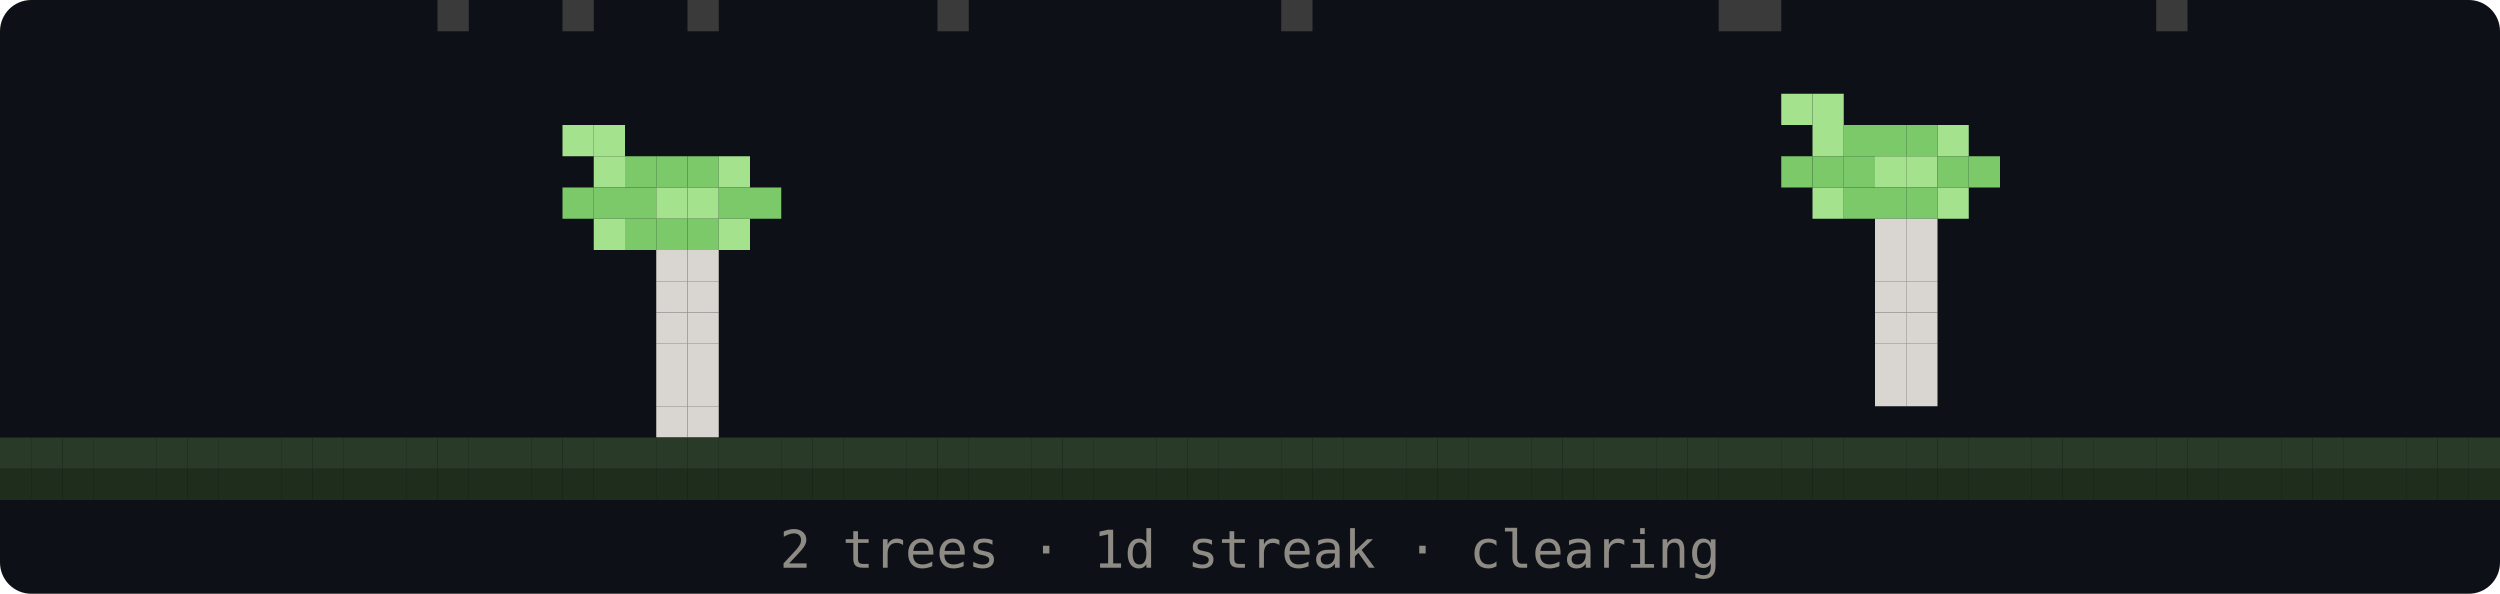
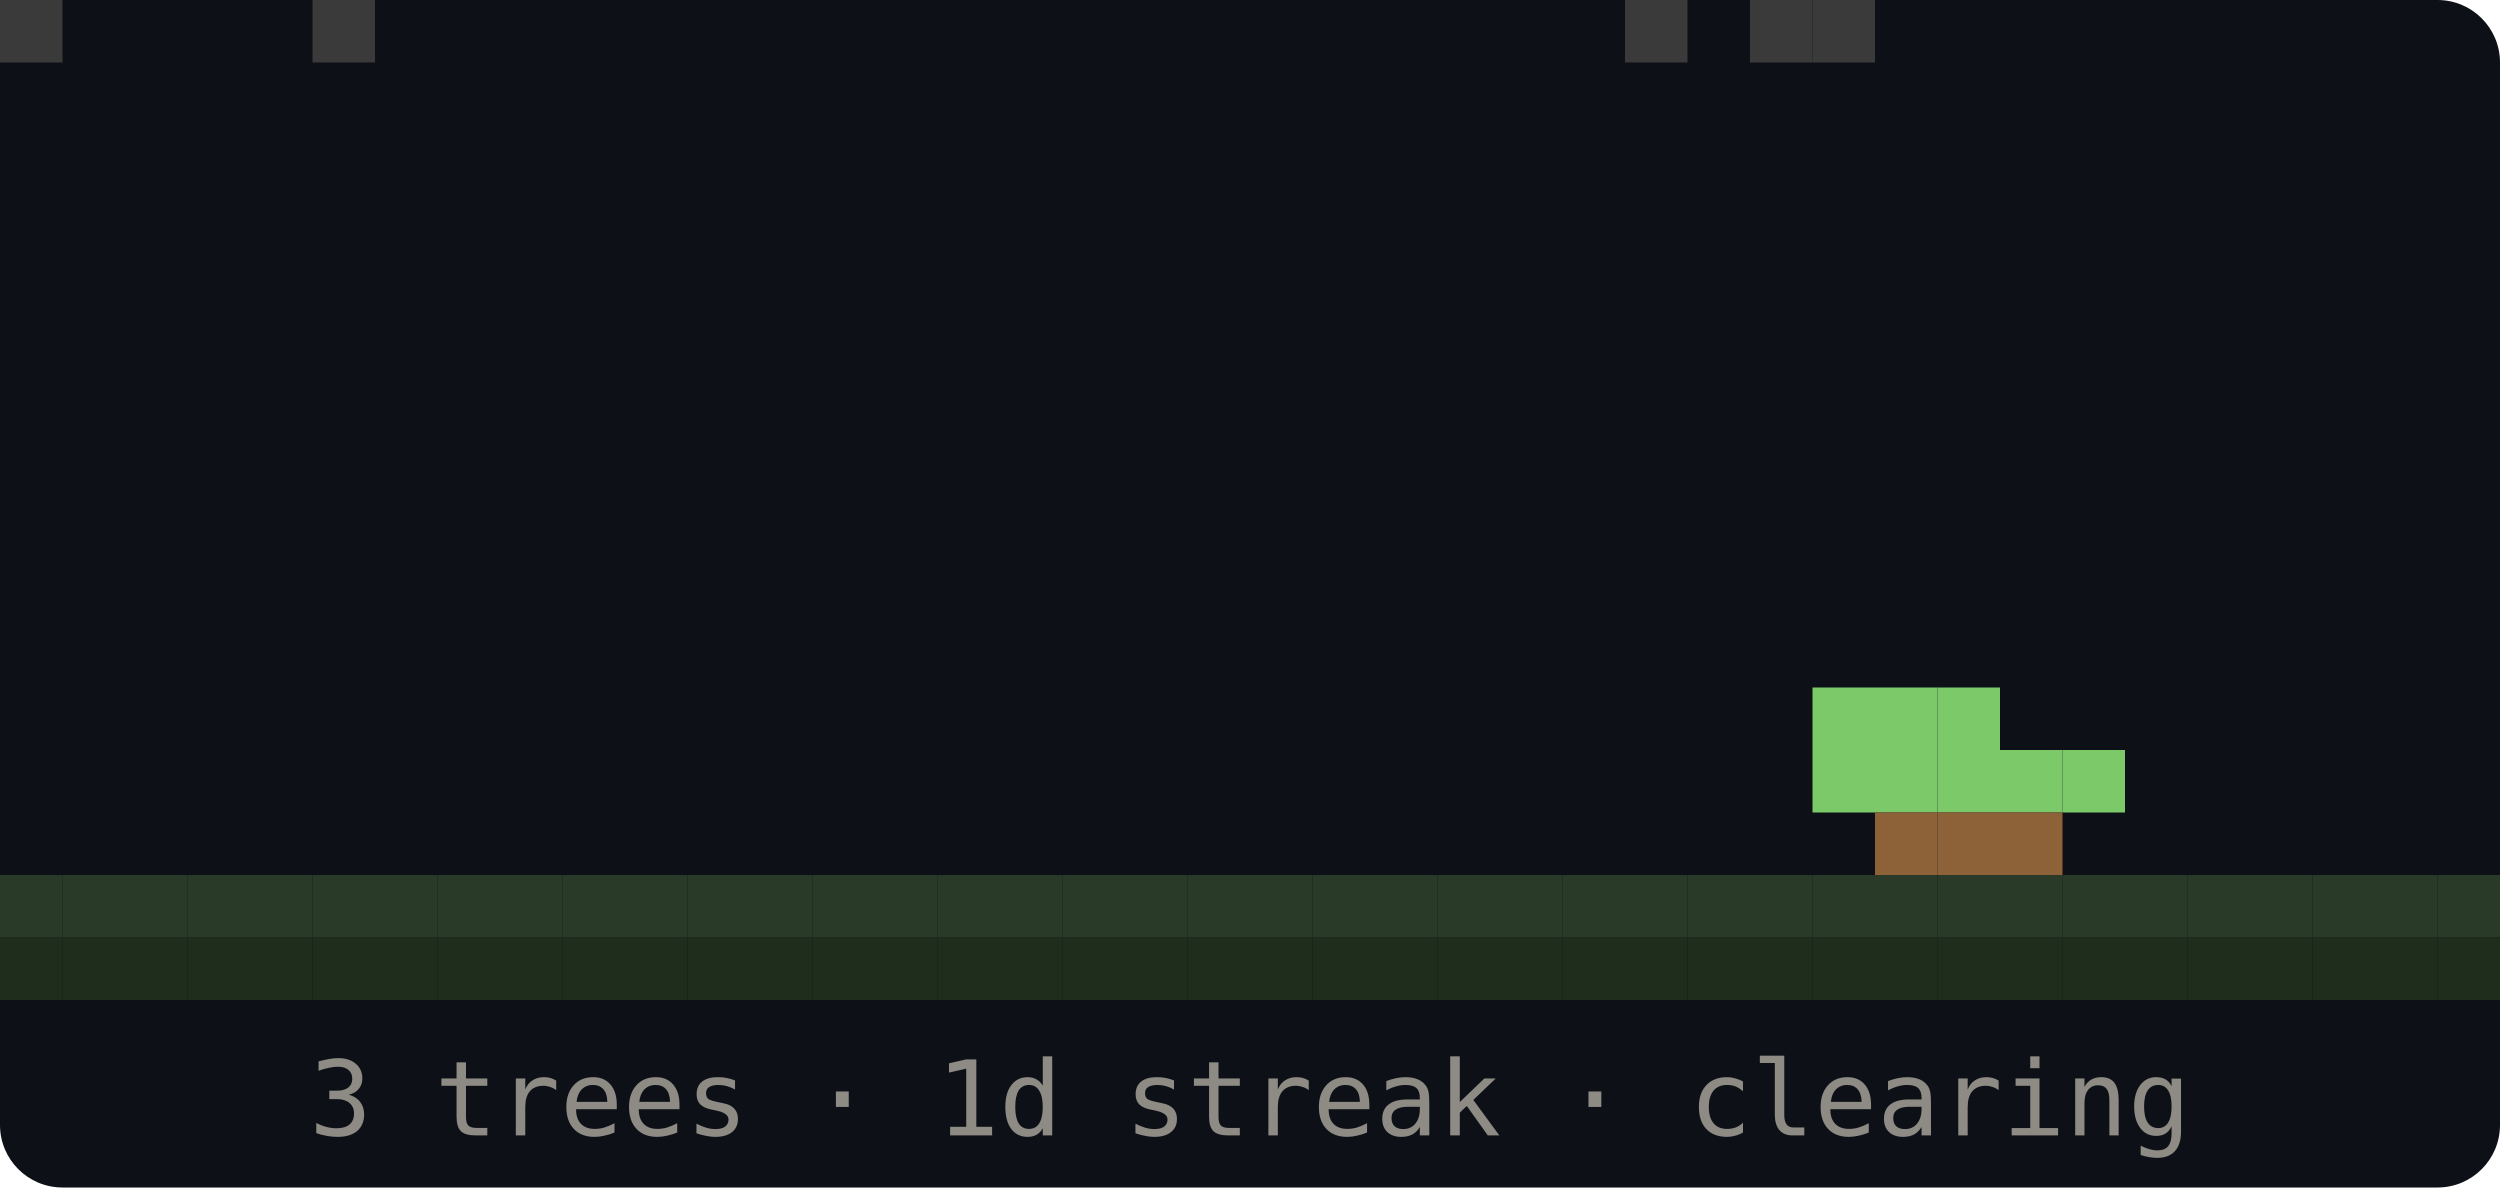
- <svg xmlns="http://www.w3.org/2000/svg" width="480" height="114" viewBox="0 0 480 114">
-   <rect width="480" height="114" fill="#0d1117" rx="6" />
-   <rect x="84" y="0" width="6" height="6" fill="#3a3a3a" />
-   <rect x="108" y="0" width="6" height="6" fill="#3a3a3a" />
-   <rect x="132" y="0" width="6" height="6" fill="#3a3a3a" />
-   <rect x="180" y="0" width="6" height="6" fill="#3a3a3a" />
-   <rect x="246" y="0" width="6" height="6" fill="#3a3a3a" />
-   <rect x="330" y="0" width="6" height="6" fill="#3a3a3a" />
-   <rect x="336" y="0" width="6" height="6" fill="#3a3a3a" />
-   <rect x="414" y="0" width="6" height="6" fill="#3a3a3a" />
-   <rect x="342" y="18" width="6" height="6" fill="#a4e28d" />
-   <rect x="348" y="18" width="6" height="6" fill="#a4e28d" />
-   <rect x="108" y="24" width="6" height="6" fill="#a4e28d" />
-   <rect x="114" y="24" width="6" height="6" fill="#a4e28d" />
-   <rect x="348" y="24" width="6" height="6" fill="#a4e28d" />
-   <rect x="354" y="24" width="6" height="6" fill="#7cc96a" />
-   <rect x="360" y="24" width="6" height="6" fill="#7cc96a" />
-   <rect x="366" y="24" width="6" height="6" fill="#7cc96a" />
-   <rect x="372" y="24" width="6" height="6" fill="#a4e28d" />
-   <rect x="114" y="30" width="6" height="6" fill="#a4e28d" />
-   <rect x="120" y="30" width="6" height="6" fill="#7cc96a" />
-   <rect x="126" y="30" width="6" height="6" fill="#7cc96a" />
-   <rect x="132" y="30" width="6" height="6" fill="#7cc96a" />
-   <rect x="138" y="30" width="6" height="6" fill="#a4e28d" />
-   <rect x="342" y="30" width="6" height="6" fill="#7cc96a" />
-   <rect x="348" y="30" width="6" height="6" fill="#7cc96a" />
-   <rect x="354" y="30" width="6" height="6" fill="#7cc96a" />
-   <rect x="360" y="30" width="6" height="6" fill="#a4e28d" />
-   <rect x="366" y="30" width="6" height="6" fill="#a4e28d" />
-   <rect x="372" y="30" width="6" height="6" fill="#7cc96a" />
-   <rect x="378" y="30" width="6" height="6" fill="#7cc96a" />
-   <rect x="108" y="36" width="6" height="6" fill="#7cc96a" />
-   <rect x="114" y="36" width="6" height="6" fill="#7cc96a" />
-   <rect x="120" y="36" width="6" height="6" fill="#7cc96a" />
-   <rect x="126" y="36" width="6" height="6" fill="#a4e28d" />
-   <rect x="132" y="36" width="6" height="6" fill="#a4e28d" />
-   <rect x="138" y="36" width="6" height="6" fill="#7cc96a" />
-   <rect x="144" y="36" width="6" height="6" fill="#7cc96a" />
-   <rect x="348" y="36" width="6" height="6" fill="#a4e28d" />
-   <rect x="354" y="36" width="6" height="6" fill="#7cc96a" />
-   <rect x="360" y="36" width="6" height="6" fill="#7cc96a" />
-   <rect x="366" y="36" width="6" height="6" fill="#7cc96a" />
-   <rect x="372" y="36" width="6" height="6" fill="#a4e28d" />
-   <rect x="114" y="42" width="6" height="6" fill="#a4e28d" />
-   <rect x="120" y="42" width="6" height="6" fill="#7cc96a" />
-   <rect x="126" y="42" width="6" height="6" fill="#7cc96a" />
-   <rect x="132" y="42" width="6" height="6" fill="#7cc96a" />
-   <rect x="138" y="42" width="6" height="6" fill="#a4e28d" />
-   <rect x="360" y="42" width="6" height="6" fill="#d9d6d2" />
-   <rect x="366" y="42" width="6" height="6" fill="#d9d6d2" />
-   <rect x="126" y="48" width="6" height="6" fill="#d9d6d2" />
-   <rect x="132" y="48" width="6" height="6" fill="#d9d6d2" />
-   <rect x="360" y="48" width="6" height="6" fill="#d9d6d2" />
-   <rect x="366" y="48" width="6" height="6" fill="#d9d6d2" />
-   <rect x="126" y="54" width="6" height="6" fill="#d9d6d2" />
-   <rect x="132" y="54" width="6" height="6" fill="#d9d6d2" />
-   <rect x="360" y="54" width="6" height="6" fill="#d9d6d2" />
-   <rect x="366" y="54" width="6" height="6" fill="#d9d6d2" />
-   <rect x="126" y="60" width="6" height="6" fill="#d9d6d2" />
-   <rect x="132" y="60" width="6" height="6" fill="#d9d6d2" />
-   <rect x="360" y="60" width="6" height="6" fill="#d9d6d2" />
-   <rect x="366" y="60" width="6" height="6" fill="#d9d6d2" />
-   <rect x="126" y="66" width="6" height="6" fill="#d9d6d2" />
-   <rect x="132" y="66" width="6" height="6" fill="#d9d6d2" />
-   <rect x="360" y="66" width="6" height="6" fill="#d9d6d2" />
-   <rect x="366" y="66" width="6" height="6" fill="#d9d6d2" />
-   <rect x="126" y="72" width="6" height="6" fill="#d9d6d2" />
-   <rect x="132" y="72" width="6" height="6" fill="#d9d6d2" />
-   <rect x="360" y="72" width="6" height="6" fill="#d9d6d2" />
-   <rect x="366" y="72" width="6" height="6" fill="#d9d6d2" />
-   <rect x="126" y="78" width="6" height="6" fill="#d9d6d2" />
-   <rect x="132" y="78" width="6" height="6" fill="#d9d6d2" />
+ <svg xmlns="http://www.w3.org/2000/svg" width="240" height="114" viewBox="0 0 240 114">
+   <rect width="240" height="114" fill="#0d1117" rx="6" />
+   <rect x="0" y="0" width="6" height="6" fill="#3a3a3a" />
+   <rect x="30" y="0" width="6" height="6" fill="#3a3a3a" />
+   <rect x="156" y="0" width="6" height="6" fill="#3a3a3a" />
+   <rect x="168" y="0" width="6" height="6" fill="#3a3a3a" />
+   <rect x="174" y="0" width="6" height="6" fill="#3a3a3a" />
+   <rect x="174" y="66" width="6" height="6" fill="#7cc96a" />
+   <rect x="180" y="66" width="6" height="6" fill="#7cc96a" />
+   <rect x="186" y="66" width="6" height="6" fill="#7cc96a" />
+   <rect x="174" y="72" width="6" height="6" fill="#7cc96a" />
+   <rect x="180" y="72" width="6" height="6" fill="#7cc96a" />
+   <rect x="186" y="72" width="6" height="6" fill="#7cc96a" />
+   <rect x="192" y="72" width="6" height="6" fill="#7cc96a" />
+   <rect x="198" y="72" width="6" height="6" fill="#7cc96a" />
+   <rect x="180" y="78" width="6" height="6" fill="#8e6238" />
+   <rect x="186" y="78" width="6" height="6" fill="#8e6238" />
+   <rect x="192" y="78" width="6" height="6" fill="#8e6238" />
  <rect x="0" y="84" width="6" height="6" fill="#2a3a28" />
  <rect x="6" y="84" width="6" height="6" fill="#2a3a28" />
  <rect x="12" y="84" width="6" height="6" fill="#2a3a28" />
  <rect x="18" y="84" width="6" height="6" fill="#2a3a28" />
  <rect x="24" y="84" width="6" height="6" fill="#2a3a28" />
  <rect x="30" y="84" width="6" height="6" fill="#2a3a28" />
  <rect x="36" y="84" width="6" height="6" fill="#2a3a28" />
  <rect x="42" y="84" width="6" height="6" fill="#2a3a28" />
  <rect x="48" y="84" width="6" height="6" fill="#2a3a28" />
  <rect x="54" y="84" width="6" height="6" fill="#2a3a28" />
  <rect x="60" y="84" width="6" height="6" fill="#2a3a28" />
  <rect x="66" y="84" width="6" height="6" fill="#2a3a28" />
  <rect x="72" y="84" width="6" height="6" fill="#2a3a28" />
  <rect x="78" y="84" width="6" height="6" fill="#2a3a28" />
  <rect x="84" y="84" width="6" height="6" fill="#2a3a28" />
  <rect x="90" y="84" width="6" height="6" fill="#2a3a28" />
  <rect x="96" y="84" width="6" height="6" fill="#2a3a28" />
  <rect x="102" y="84" width="6" height="6" fill="#2a3a28" />
  <rect x="108" y="84" width="6" height="6" fill="#2a3a28" />
  <rect x="114" y="84" width="6" height="6" fill="#2a3a28" />
  <rect x="120" y="84" width="6" height="6" fill="#2a3a28" />
  <rect x="126" y="84" width="6" height="6" fill="#2a3a28" />
  <rect x="132" y="84" width="6" height="6" fill="#2a3a28" />
  <rect x="138" y="84" width="6" height="6" fill="#2a3a28" />
  <rect x="144" y="84" width="6" height="6" fill="#2a3a28" />
  <rect x="150" y="84" width="6" height="6" fill="#2a3a28" />
  <rect x="156" y="84" width="6" height="6" fill="#2a3a28" />
  <rect x="162" y="84" width="6" height="6" fill="#2a3a28" />
  <rect x="168" y="84" width="6" height="6" fill="#2a3a28" />
  <rect x="174" y="84" width="6" height="6" fill="#2a3a28" />
  <rect x="180" y="84" width="6" height="6" fill="#2a3a28" />
  <rect x="186" y="84" width="6" height="6" fill="#2a3a28" />
  <rect x="192" y="84" width="6" height="6" fill="#2a3a28" />
  <rect x="198" y="84" width="6" height="6" fill="#2a3a28" />
  <rect x="204" y="84" width="6" height="6" fill="#2a3a28" />
  <rect x="210" y="84" width="6" height="6" fill="#2a3a28" />
  <rect x="216" y="84" width="6" height="6" fill="#2a3a28" />
  <rect x="222" y="84" width="6" height="6" fill="#2a3a28" />
  <rect x="228" y="84" width="6" height="6" fill="#2a3a28" />
  <rect x="234" y="84" width="6" height="6" fill="#2a3a28" />
-   <rect x="240" y="84" width="6" height="6" fill="#2a3a28" />
-   <rect x="246" y="84" width="6" height="6" fill="#2a3a28" />
-   <rect x="252" y="84" width="6" height="6" fill="#2a3a28" />
-   <rect x="258" y="84" width="6" height="6" fill="#2a3a28" />
-   <rect x="264" y="84" width="6" height="6" fill="#2a3a28" />
-   <rect x="270" y="84" width="6" height="6" fill="#2a3a28" />
-   <rect x="276" y="84" width="6" height="6" fill="#2a3a28" />
-   <rect x="282" y="84" width="6" height="6" fill="#2a3a28" />
-   <rect x="288" y="84" width="6" height="6" fill="#2a3a28" />
-   <rect x="294" y="84" width="6" height="6" fill="#2a3a28" />
-   <rect x="300" y="84" width="6" height="6" fill="#2a3a28" />
-   <rect x="306" y="84" width="6" height="6" fill="#2a3a28" />
-   <rect x="312" y="84" width="6" height="6" fill="#2a3a28" />
-   <rect x="318" y="84" width="6" height="6" fill="#2a3a28" />
-   <rect x="324" y="84" width="6" height="6" fill="#2a3a28" />
-   <rect x="330" y="84" width="6" height="6" fill="#2a3a28" />
-   <rect x="336" y="84" width="6" height="6" fill="#2a3a28" />
-   <rect x="342" y="84" width="6" height="6" fill="#2a3a28" />
-   <rect x="348" y="84" width="6" height="6" fill="#2a3a28" />
-   <rect x="354" y="84" width="6" height="6" fill="#2a3a28" />
-   <rect x="360" y="84" width="6" height="6" fill="#2a3a28" />
-   <rect x="366" y="84" width="6" height="6" fill="#2a3a28" />
-   <rect x="372" y="84" width="6" height="6" fill="#2a3a28" />
-   <rect x="378" y="84" width="6" height="6" fill="#2a3a28" />
-   <rect x="384" y="84" width="6" height="6" fill="#2a3a28" />
-   <rect x="390" y="84" width="6" height="6" fill="#2a3a28" />
-   <rect x="396" y="84" width="6" height="6" fill="#2a3a28" />
-   <rect x="402" y="84" width="6" height="6" fill="#2a3a28" />
-   <rect x="408" y="84" width="6" height="6" fill="#2a3a28" />
-   <rect x="414" y="84" width="6" height="6" fill="#2a3a28" />
-   <rect x="420" y="84" width="6" height="6" fill="#2a3a28" />
-   <rect x="426" y="84" width="6" height="6" fill="#2a3a28" />
-   <rect x="432" y="84" width="6" height="6" fill="#2a3a28" />
-   <rect x="438" y="84" width="6" height="6" fill="#2a3a28" />
-   <rect x="444" y="84" width="6" height="6" fill="#2a3a28" />
-   <rect x="450" y="84" width="6" height="6" fill="#2a3a28" />
-   <rect x="456" y="84" width="6" height="6" fill="#2a3a28" />
-   <rect x="462" y="84" width="6" height="6" fill="#2a3a28" />
-   <rect x="468" y="84" width="6" height="6" fill="#2a3a28" />
-   <rect x="474" y="84" width="6" height="6" fill="#2a3a28" />
  <rect x="0" y="90" width="6" height="6" fill="#1e2d1c" />
  <rect x="6" y="90" width="6" height="6" fill="#1e2d1c" />
  <rect x="12" y="90" width="6" height="6" fill="#1e2d1c" />
  <rect x="18" y="90" width="6" height="6" fill="#1e2d1c" />
  <rect x="24" y="90" width="6" height="6" fill="#1e2d1c" />
  <rect x="30" y="90" width="6" height="6" fill="#1e2d1c" />
  <rect x="36" y="90" width="6" height="6" fill="#1e2d1c" />
  <rect x="42" y="90" width="6" height="6" fill="#1e2d1c" />
  <rect x="48" y="90" width="6" height="6" fill="#1e2d1c" />
  <rect x="54" y="90" width="6" height="6" fill="#1e2d1c" />
  <rect x="60" y="90" width="6" height="6" fill="#1e2d1c" />
  <rect x="66" y="90" width="6" height="6" fill="#1e2d1c" />
  <rect x="72" y="90" width="6" height="6" fill="#1e2d1c" />
  <rect x="78" y="90" width="6" height="6" fill="#1e2d1c" />
  <rect x="84" y="90" width="6" height="6" fill="#1e2d1c" />
  <rect x="90" y="90" width="6" height="6" fill="#1e2d1c" />
  <rect x="96" y="90" width="6" height="6" fill="#1e2d1c" />
  <rect x="102" y="90" width="6" height="6" fill="#1e2d1c" />
  <rect x="108" y="90" width="6" height="6" fill="#1e2d1c" />
  <rect x="114" y="90" width="6" height="6" fill="#1e2d1c" />
  <rect x="120" y="90" width="6" height="6" fill="#1e2d1c" />
  <rect x="126" y="90" width="6" height="6" fill="#1e2d1c" />
  <rect x="132" y="90" width="6" height="6" fill="#1e2d1c" />
  <rect x="138" y="90" width="6" height="6" fill="#1e2d1c" />
  <rect x="144" y="90" width="6" height="6" fill="#1e2d1c" />
  <rect x="150" y="90" width="6" height="6" fill="#1e2d1c" />
  <rect x="156" y="90" width="6" height="6" fill="#1e2d1c" />
  <rect x="162" y="90" width="6" height="6" fill="#1e2d1c" />
  <rect x="168" y="90" width="6" height="6" fill="#1e2d1c" />
  <rect x="174" y="90" width="6" height="6" fill="#1e2d1c" />
  <rect x="180" y="90" width="6" height="6" fill="#1e2d1c" />
  <rect x="186" y="90" width="6" height="6" fill="#1e2d1c" />
  <rect x="192" y="90" width="6" height="6" fill="#1e2d1c" />
  <rect x="198" y="90" width="6" height="6" fill="#1e2d1c" />
  <rect x="204" y="90" width="6" height="6" fill="#1e2d1c" />
  <rect x="210" y="90" width="6" height="6" fill="#1e2d1c" />
  <rect x="216" y="90" width="6" height="6" fill="#1e2d1c" />
  <rect x="222" y="90" width="6" height="6" fill="#1e2d1c" />
  <rect x="228" y="90" width="6" height="6" fill="#1e2d1c" />
  <rect x="234" y="90" width="6" height="6" fill="#1e2d1c" />
-   <rect x="240" y="90" width="6" height="6" fill="#1e2d1c" />
-   <rect x="246" y="90" width="6" height="6" fill="#1e2d1c" />
-   <rect x="252" y="90" width="6" height="6" fill="#1e2d1c" />
-   <rect x="258" y="90" width="6" height="6" fill="#1e2d1c" />
-   <rect x="264" y="90" width="6" height="6" fill="#1e2d1c" />
-   <rect x="270" y="90" width="6" height="6" fill="#1e2d1c" />
-   <rect x="276" y="90" width="6" height="6" fill="#1e2d1c" />
-   <rect x="282" y="90" width="6" height="6" fill="#1e2d1c" />
-   <rect x="288" y="90" width="6" height="6" fill="#1e2d1c" />
-   <rect x="294" y="90" width="6" height="6" fill="#1e2d1c" />
-   <rect x="300" y="90" width="6" height="6" fill="#1e2d1c" />
-   <rect x="306" y="90" width="6" height="6" fill="#1e2d1c" />
-   <rect x="312" y="90" width="6" height="6" fill="#1e2d1c" />
-   <rect x="318" y="90" width="6" height="6" fill="#1e2d1c" />
-   <rect x="324" y="90" width="6" height="6" fill="#1e2d1c" />
-   <rect x="330" y="90" width="6" height="6" fill="#1e2d1c" />
-   <rect x="336" y="90" width="6" height="6" fill="#1e2d1c" />
-   <rect x="342" y="90" width="6" height="6" fill="#1e2d1c" />
-   <rect x="348" y="90" width="6" height="6" fill="#1e2d1c" />
-   <rect x="354" y="90" width="6" height="6" fill="#1e2d1c" />
-   <rect x="360" y="90" width="6" height="6" fill="#1e2d1c" />
-   <rect x="366" y="90" width="6" height="6" fill="#1e2d1c" />
-   <rect x="372" y="90" width="6" height="6" fill="#1e2d1c" />
-   <rect x="378" y="90" width="6" height="6" fill="#1e2d1c" />
-   <rect x="384" y="90" width="6" height="6" fill="#1e2d1c" />
-   <rect x="390" y="90" width="6" height="6" fill="#1e2d1c" />
-   <rect x="396" y="90" width="6" height="6" fill="#1e2d1c" />
-   <rect x="402" y="90" width="6" height="6" fill="#1e2d1c" />
-   <rect x="408" y="90" width="6" height="6" fill="#1e2d1c" />
-   <rect x="414" y="90" width="6" height="6" fill="#1e2d1c" />
-   <rect x="420" y="90" width="6" height="6" fill="#1e2d1c" />
-   <rect x="426" y="90" width="6" height="6" fill="#1e2d1c" />
-   <rect x="432" y="90" width="6" height="6" fill="#1e2d1c" />
-   <rect x="438" y="90" width="6" height="6" fill="#1e2d1c" />
-   <rect x="444" y="90" width="6" height="6" fill="#1e2d1c" />
-   <rect x="450" y="90" width="6" height="6" fill="#1e2d1c" />
-   <rect x="456" y="90" width="6" height="6" fill="#1e2d1c" />
-   <rect x="462" y="90" width="6" height="6" fill="#1e2d1c" />
-   <rect x="468" y="90" width="6" height="6" fill="#1e2d1c" />
-   <rect x="474" y="90" width="6" height="6" fill="#1e2d1c" />
-   <text x="240" y="109" text-anchor="middle" fill="#8e8a84" font-family="monospace" font-size="10">2 trees · 1d streak · clearing</text>
+   <text x="120" y="109" text-anchor="middle" fill="#8e8a84" font-family="monospace" font-size="10">3 trees · 1d streak · clearing</text>
</svg>
